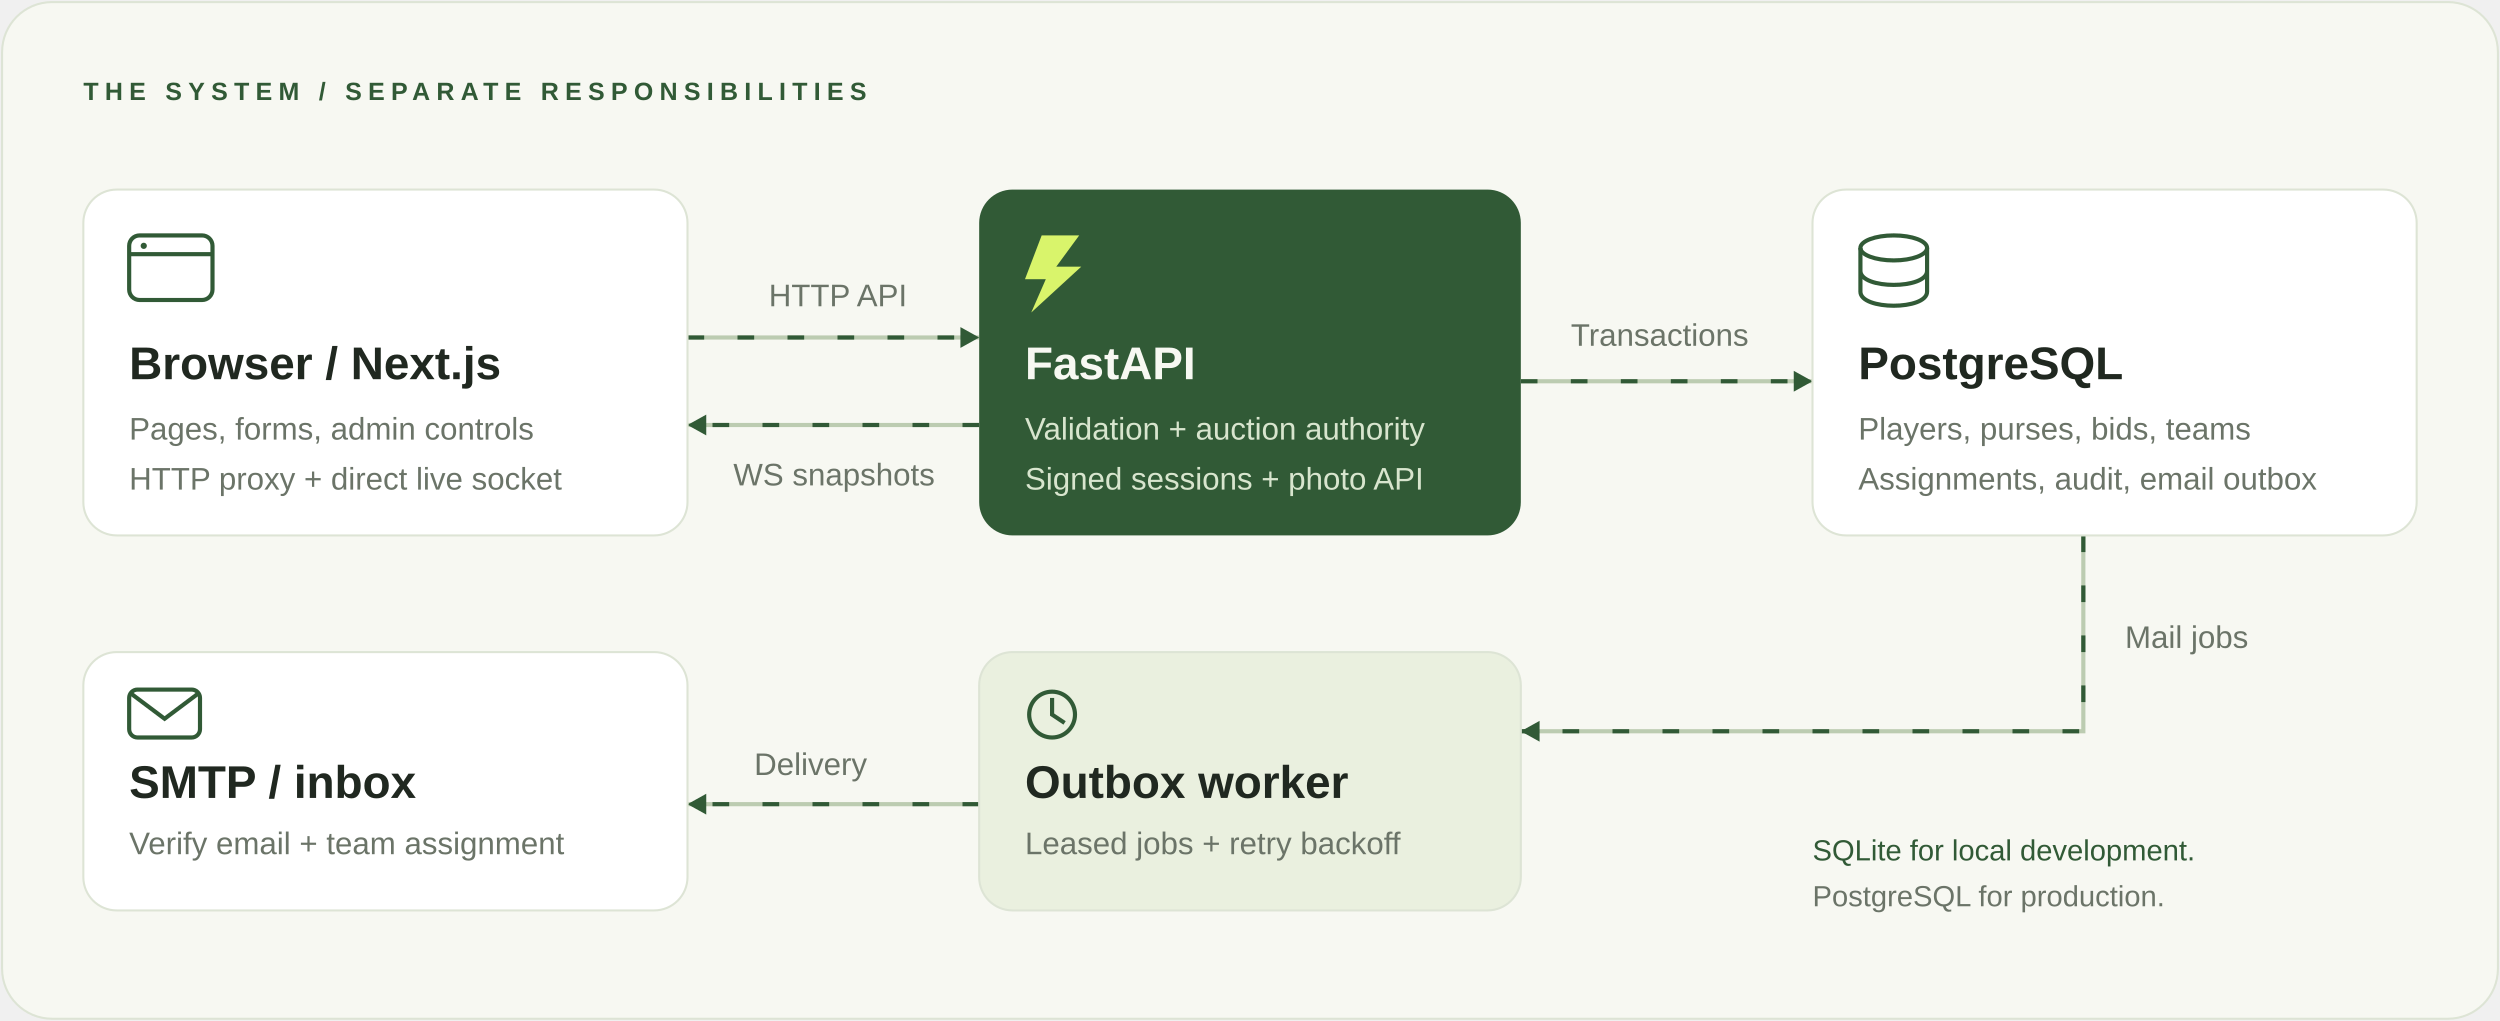
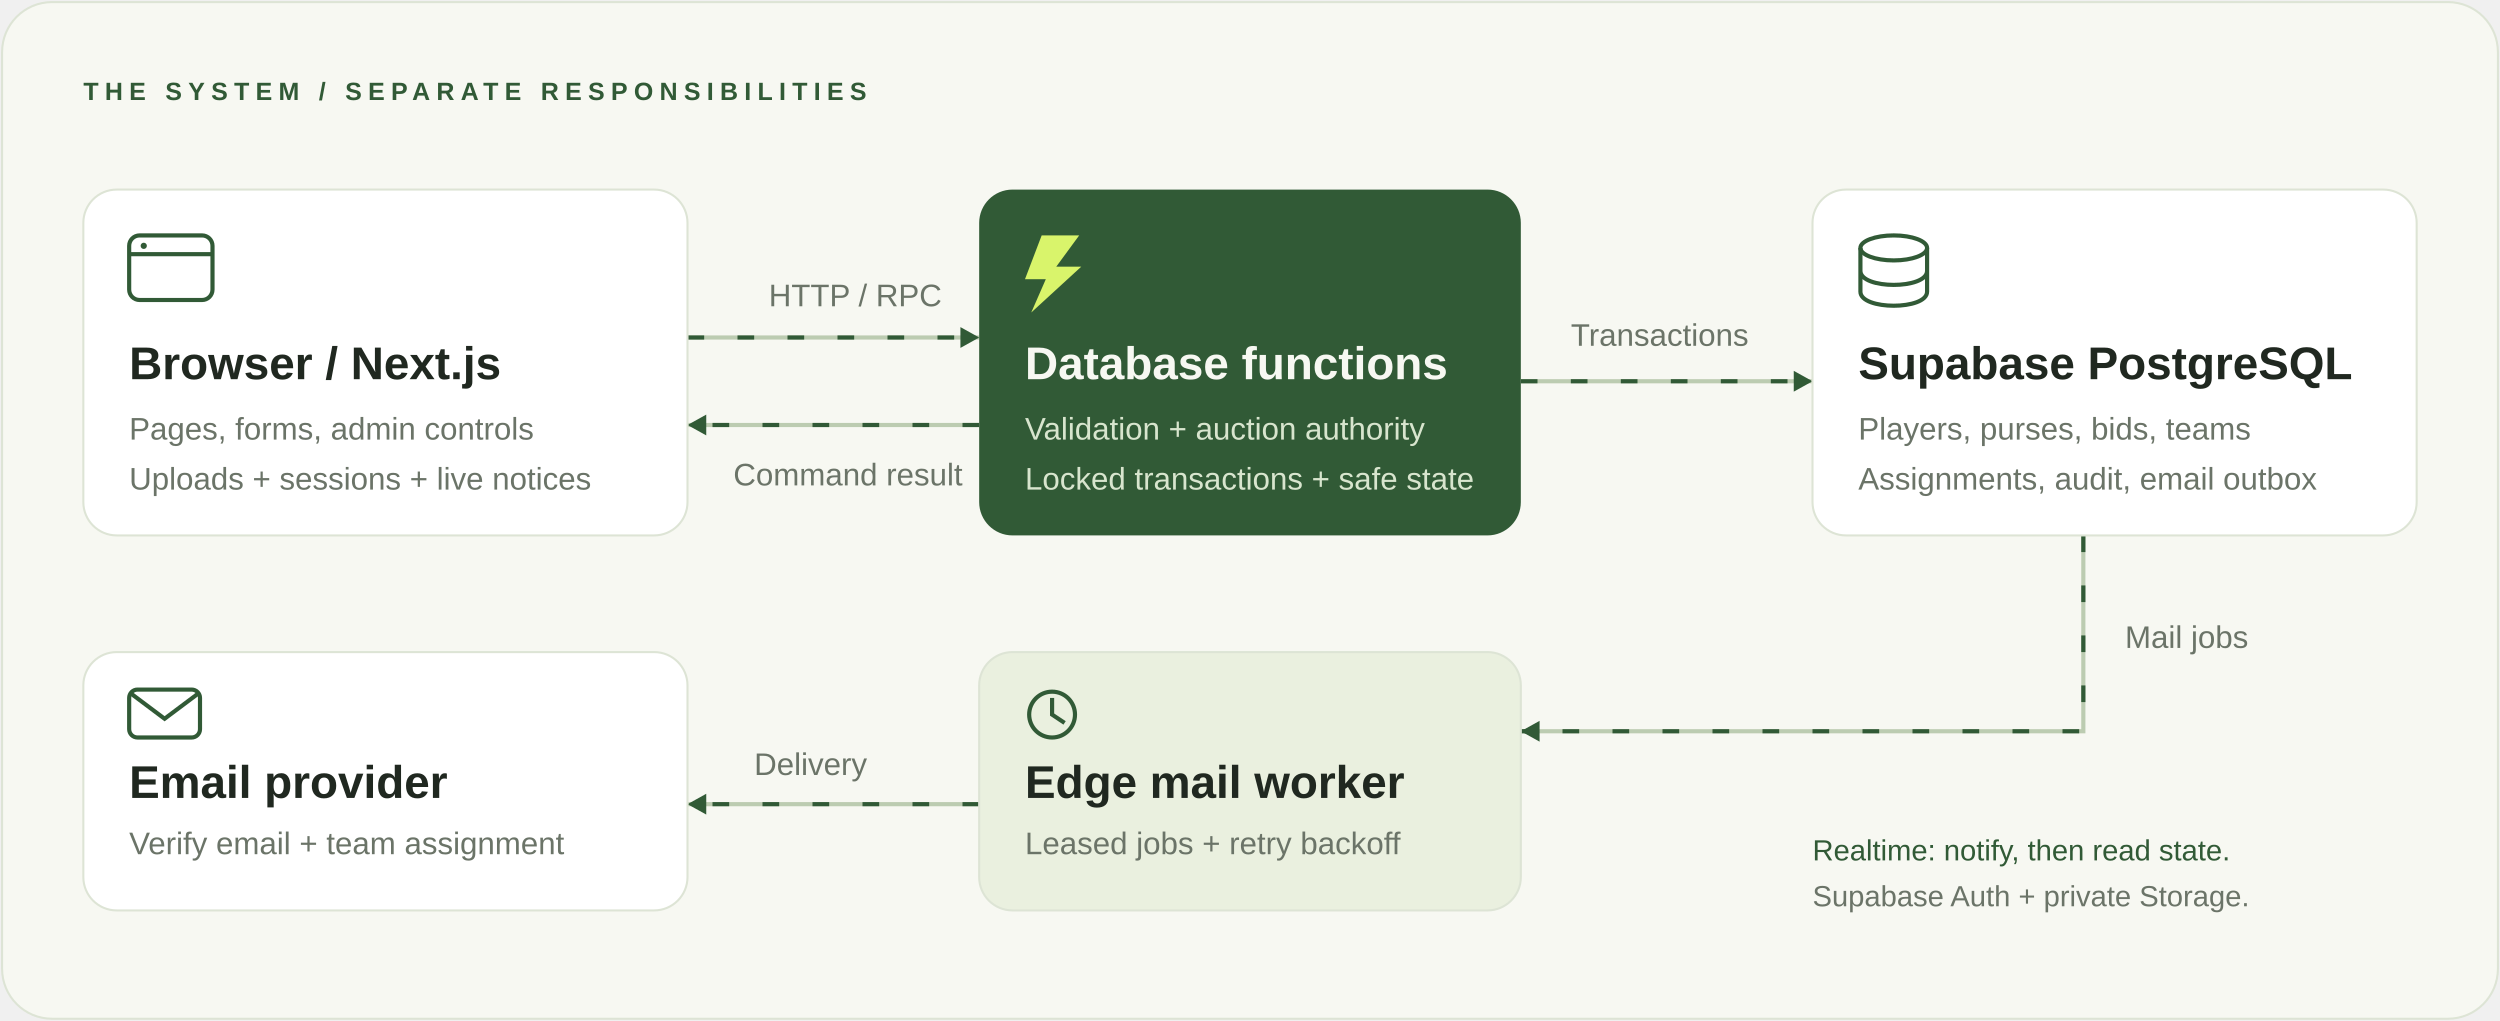
<svg xmlns="http://www.w3.org/2000/svg" width="1200" height="490" viewBox="0 0 1200 490" role="img" aria-labelledby="title desc">
  <style>
    text{font-family:Arial,Helvetica,sans-serif}.label{font-size:22px;font-weight:700;fill:#202820}.small{font-size:15px;fill:#6B7468}
    .flow{stroke-dasharray:8 16;animation:travel 3s linear infinite}
    @keyframes travel{to{stroke-dashoffset:-96}}
    @media(prefers-reduced-motion:reduce){.flow{animation:none}}
  </style>
  <rect x="1" y="1" width="1198" height="488" rx="24" fill="#F7F8F2" stroke="#DDE4D5" />
  <text x="40" y="48" fill="#315A36" font-size="12" font-weight="700" letter-spacing="3">THE SYSTEM / SEPARATE RESPONSIBILITIES</text>
  <g fill="none" stroke="#BCCCB1" stroke-width="2">
    <path d="M330 162H470 M330 204H470 M730 183H870 M1000 257V351H730 M470 386H330" />
  </g>
  <g fill="none" stroke="#315A36" stroke-width="2" class="flow">
    <path d="M330 162H470 M470 204H330 M730 183H870 M1000 257V351H730 M470 386H330" />
  </g>
  <g fill="#315A36">
    <path d="M461 157L470 162L461 167Z M339 199L330 204L339 209Z M861 178L870 183L861 188Z M739 346L730 351L739 356Z M339 381L330 386L339 391Z" />
  </g>
-   <text x="369" y="147" class="small">HTTP API</text>
-   <text x="352" y="233" class="small">WS snapshots</text>
+   <text x="369" y="147" class="small">HTTP / RPC</text>
+   <text x="352" y="233" class="small">Command result</text>
  <text x="754" y="166" class="small">Transactions</text>
  <text x="1020" y="311" class="small">Mail jobs</text>
  <text x="362" y="372" class="small">Delivery</text>
  <g>
    <rect x="40" y="91" width="290" height="166" rx="16" fill="white" stroke="#DDE4D5" />
    <rect x="62" y="113" width="40" height="31" rx="5" fill="none" stroke="#315A36" stroke-width="2" />
    <path d="M62 122H102" stroke="#315A36" stroke-width="2" />
    <circle cx="69" cy="118" r="1.5" fill="#315A36" />
    <text x="62" y="182" class="label">Browser / Next.js</text>
    <text x="62" y="211" class="small">Pages, forms, admin controls</text>
-     <text x="62" y="235" class="small">HTTP proxy + direct live socket</text>
+     <text x="62" y="235" class="small">Uploads + sessions + live notices</text>
    <rect x="470" y="91" width="260" height="166" rx="16" fill="#315A36" />
    <path d="M500 113H518L507 128H519L495 150L502 134H492Z" fill="#D9F46B" />
-     <text x="492" y="182" font-size="22" font-weight="700" fill="#F7F8F2">FastAPI</text>
+     <text x="492" y="182" font-size="22" font-weight="700" fill="#F7F8F2">Database functions</text>
    <text x="492" y="211" font-size="15" fill="#D8E5CE">Validation + auction authority</text>
-     <text x="492" y="235" font-size="15" fill="#D8E5CE">Signed sessions + photo API</text>
+     <text x="492" y="235" font-size="15" fill="#D8E5CE">Locked transactions + safe state</text>
    <rect x="870" y="91" width="290" height="166" rx="16" fill="white" stroke="#DDE4D5" />
    <g stroke="#315A36" fill="none" stroke-width="2">
      <path d="M893 119V140C893 149 925 149 925 140V119 M893 130C893 139 925 139 925 130" />
      <ellipse cx="909" cy="119" rx="16" ry="6" />
    </g>
-     <text x="892" y="182" class="label">PostgreSQL</text>
+     <text x="892" y="182" class="label">Supabase PostgreSQL</text>
    <text x="892" y="211" class="small">Players, purses, bids, teams</text>
    <text x="892" y="235" class="small">Assignments, audit, email outbox</text>
    <rect x="470" y="313" width="260" height="124" rx="16" fill="#EAF0DF" stroke="#DDE4D5" />
    <circle cx="505" cy="343" r="11" stroke="#315A36" fill="none" stroke-width="2" />
    <path d="M505 335V343L511 347" stroke="#315A36" fill="none" stroke-width="2" />
-     <text x="492" y="383" class="label">Outbox worker</text>
+     <text x="492" y="383" class="label">Edge mail worker</text>
    <text x="492" y="410" class="small">Leased jobs + retry backoff</text>
    <rect x="40" y="313" width="290" height="124" rx="16" fill="white" stroke="#DDE4D5" />
    <rect x="62" y="331" width="34" height="23" rx="4" fill="none" stroke="#315A36" stroke-width="2" />
    <path d="M63 333L79 345L95 333" fill="none" stroke="#315A36" stroke-width="2" />
-     <text x="62" y="383" class="label">SMTP / inbox</text>
+     <text x="62" y="383" class="label">Email provider</text>
    <text x="62" y="410" class="small">Verify email + team assignment</text>
  </g>
-   <text x="870" y="413" fill="#315A36" font-size="14">SQLite for local development.</text>
-   <text x="870" y="435" fill="#6B7468" font-size="14">PostgreSQL for production.</text>
+   <text x="870" y="413" fill="#315A36" font-size="14">Realtime: notify, then read state.</text>
+   <text x="870" y="435" fill="#6B7468" font-size="14">Supabase Auth + private Storage.</text>
</svg>
